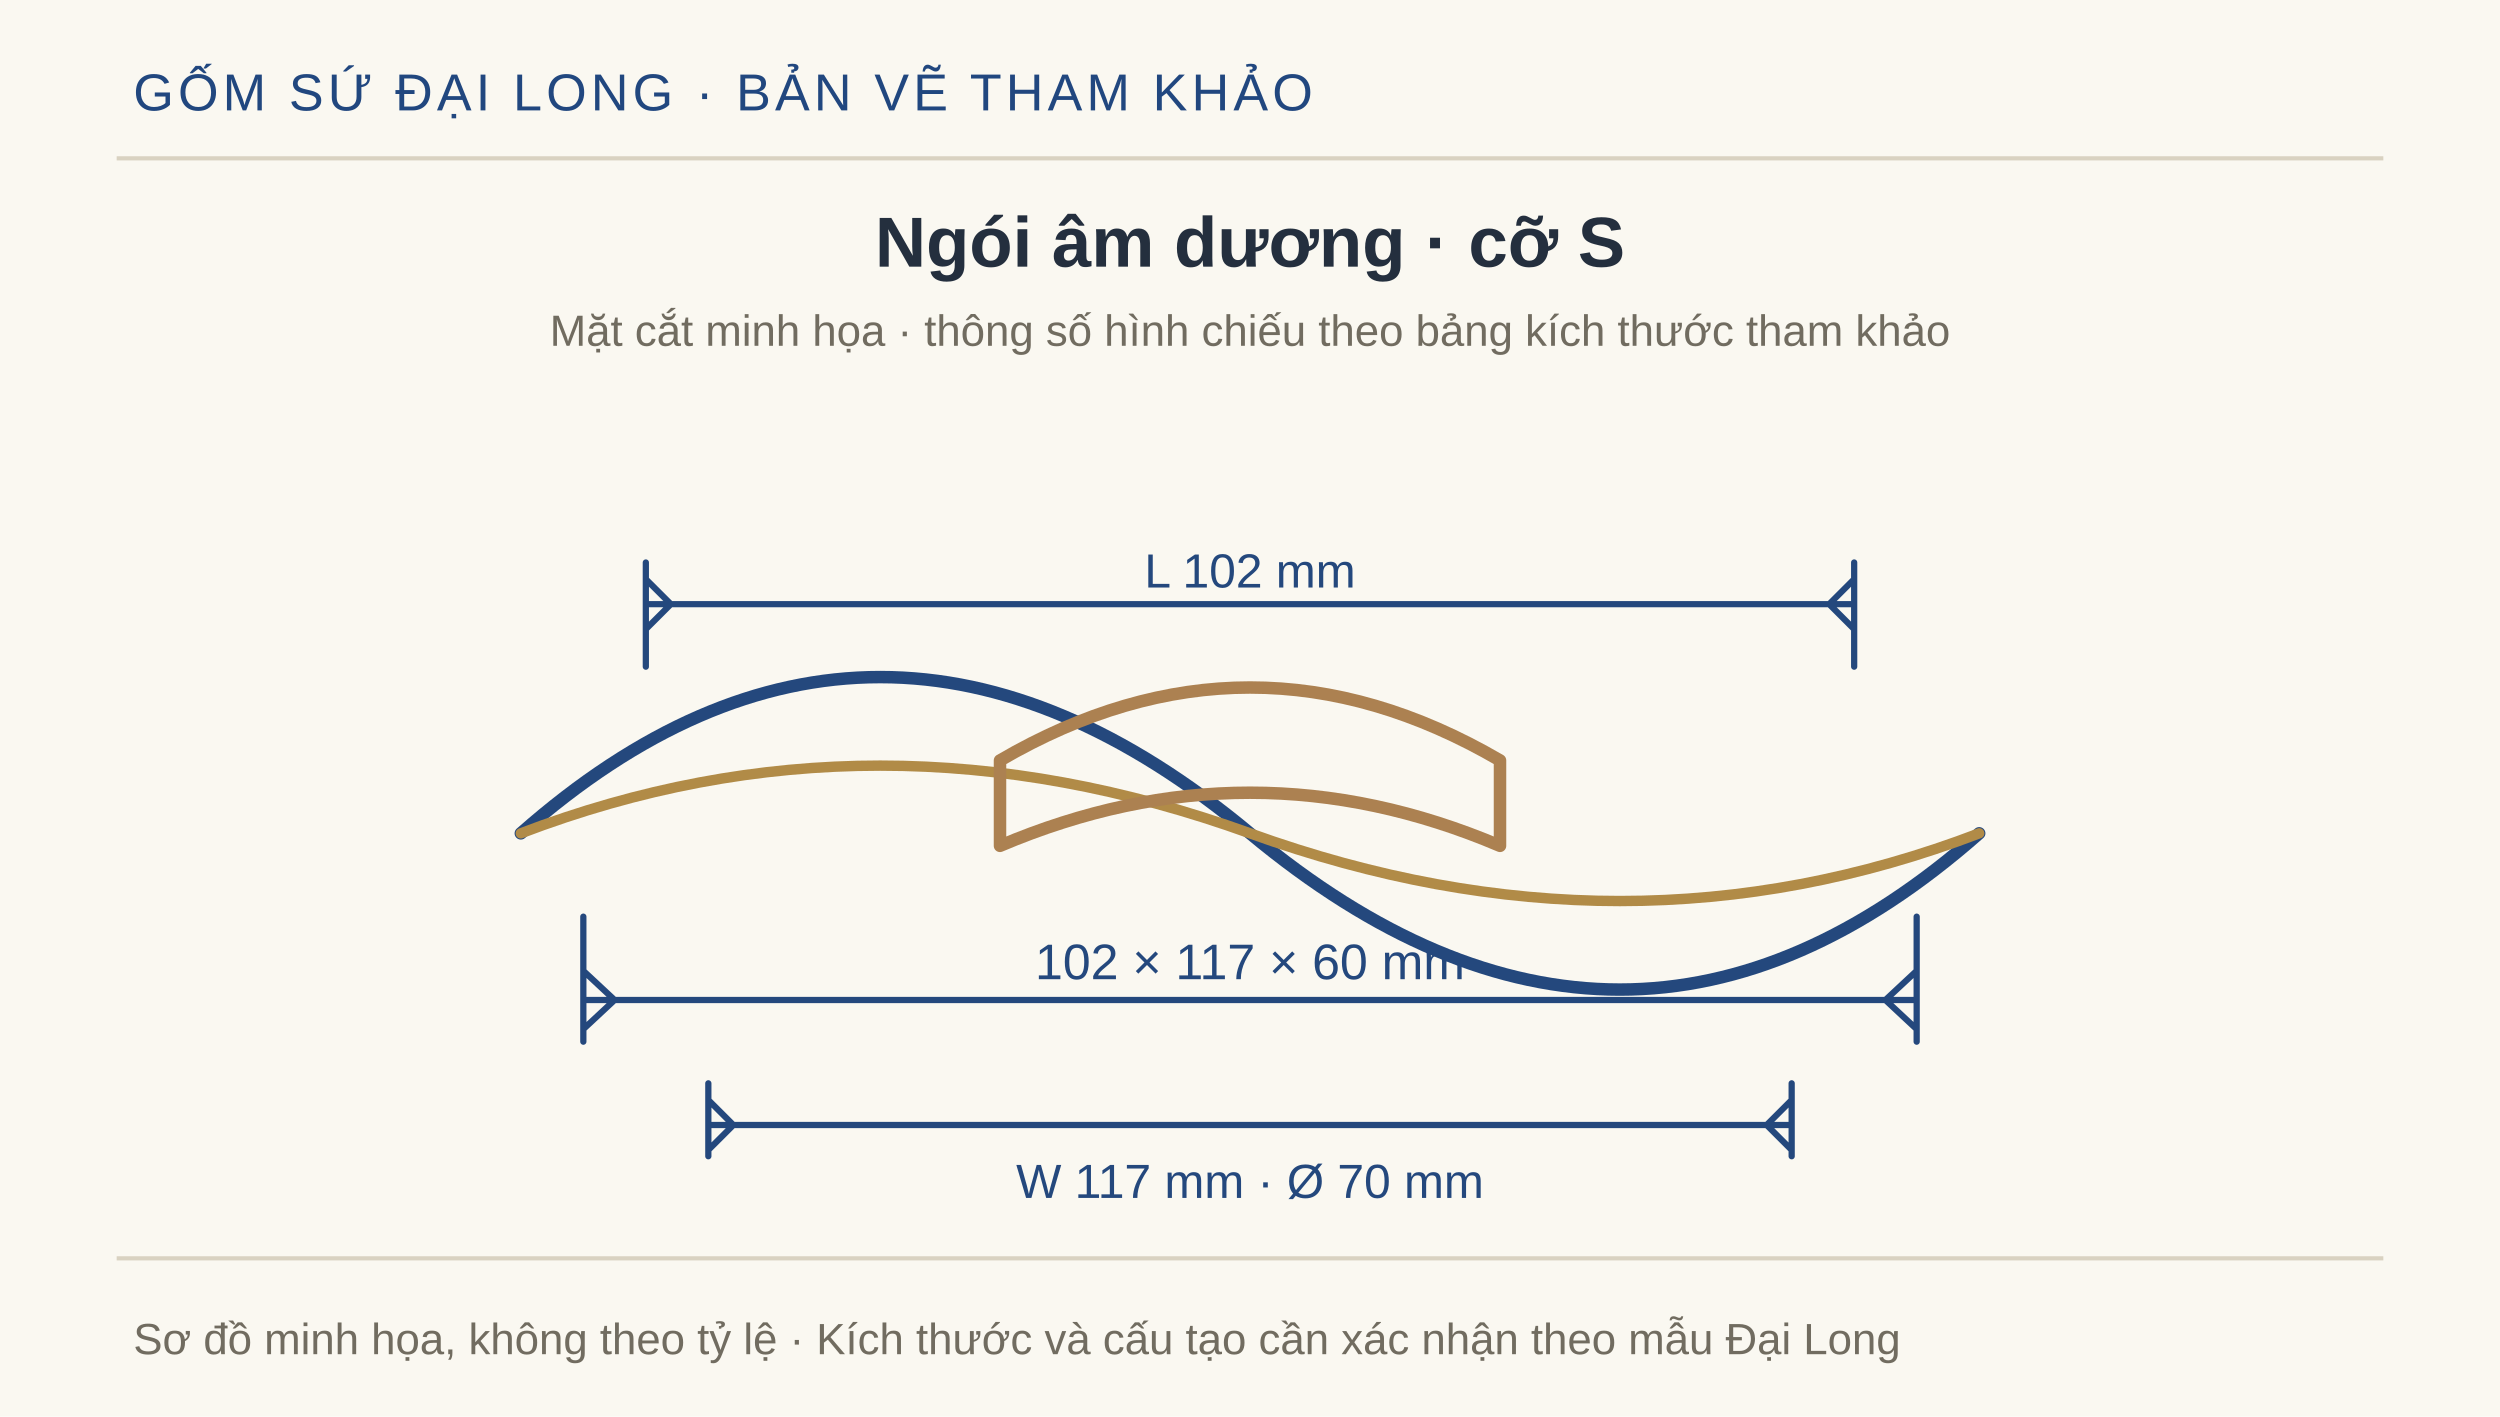
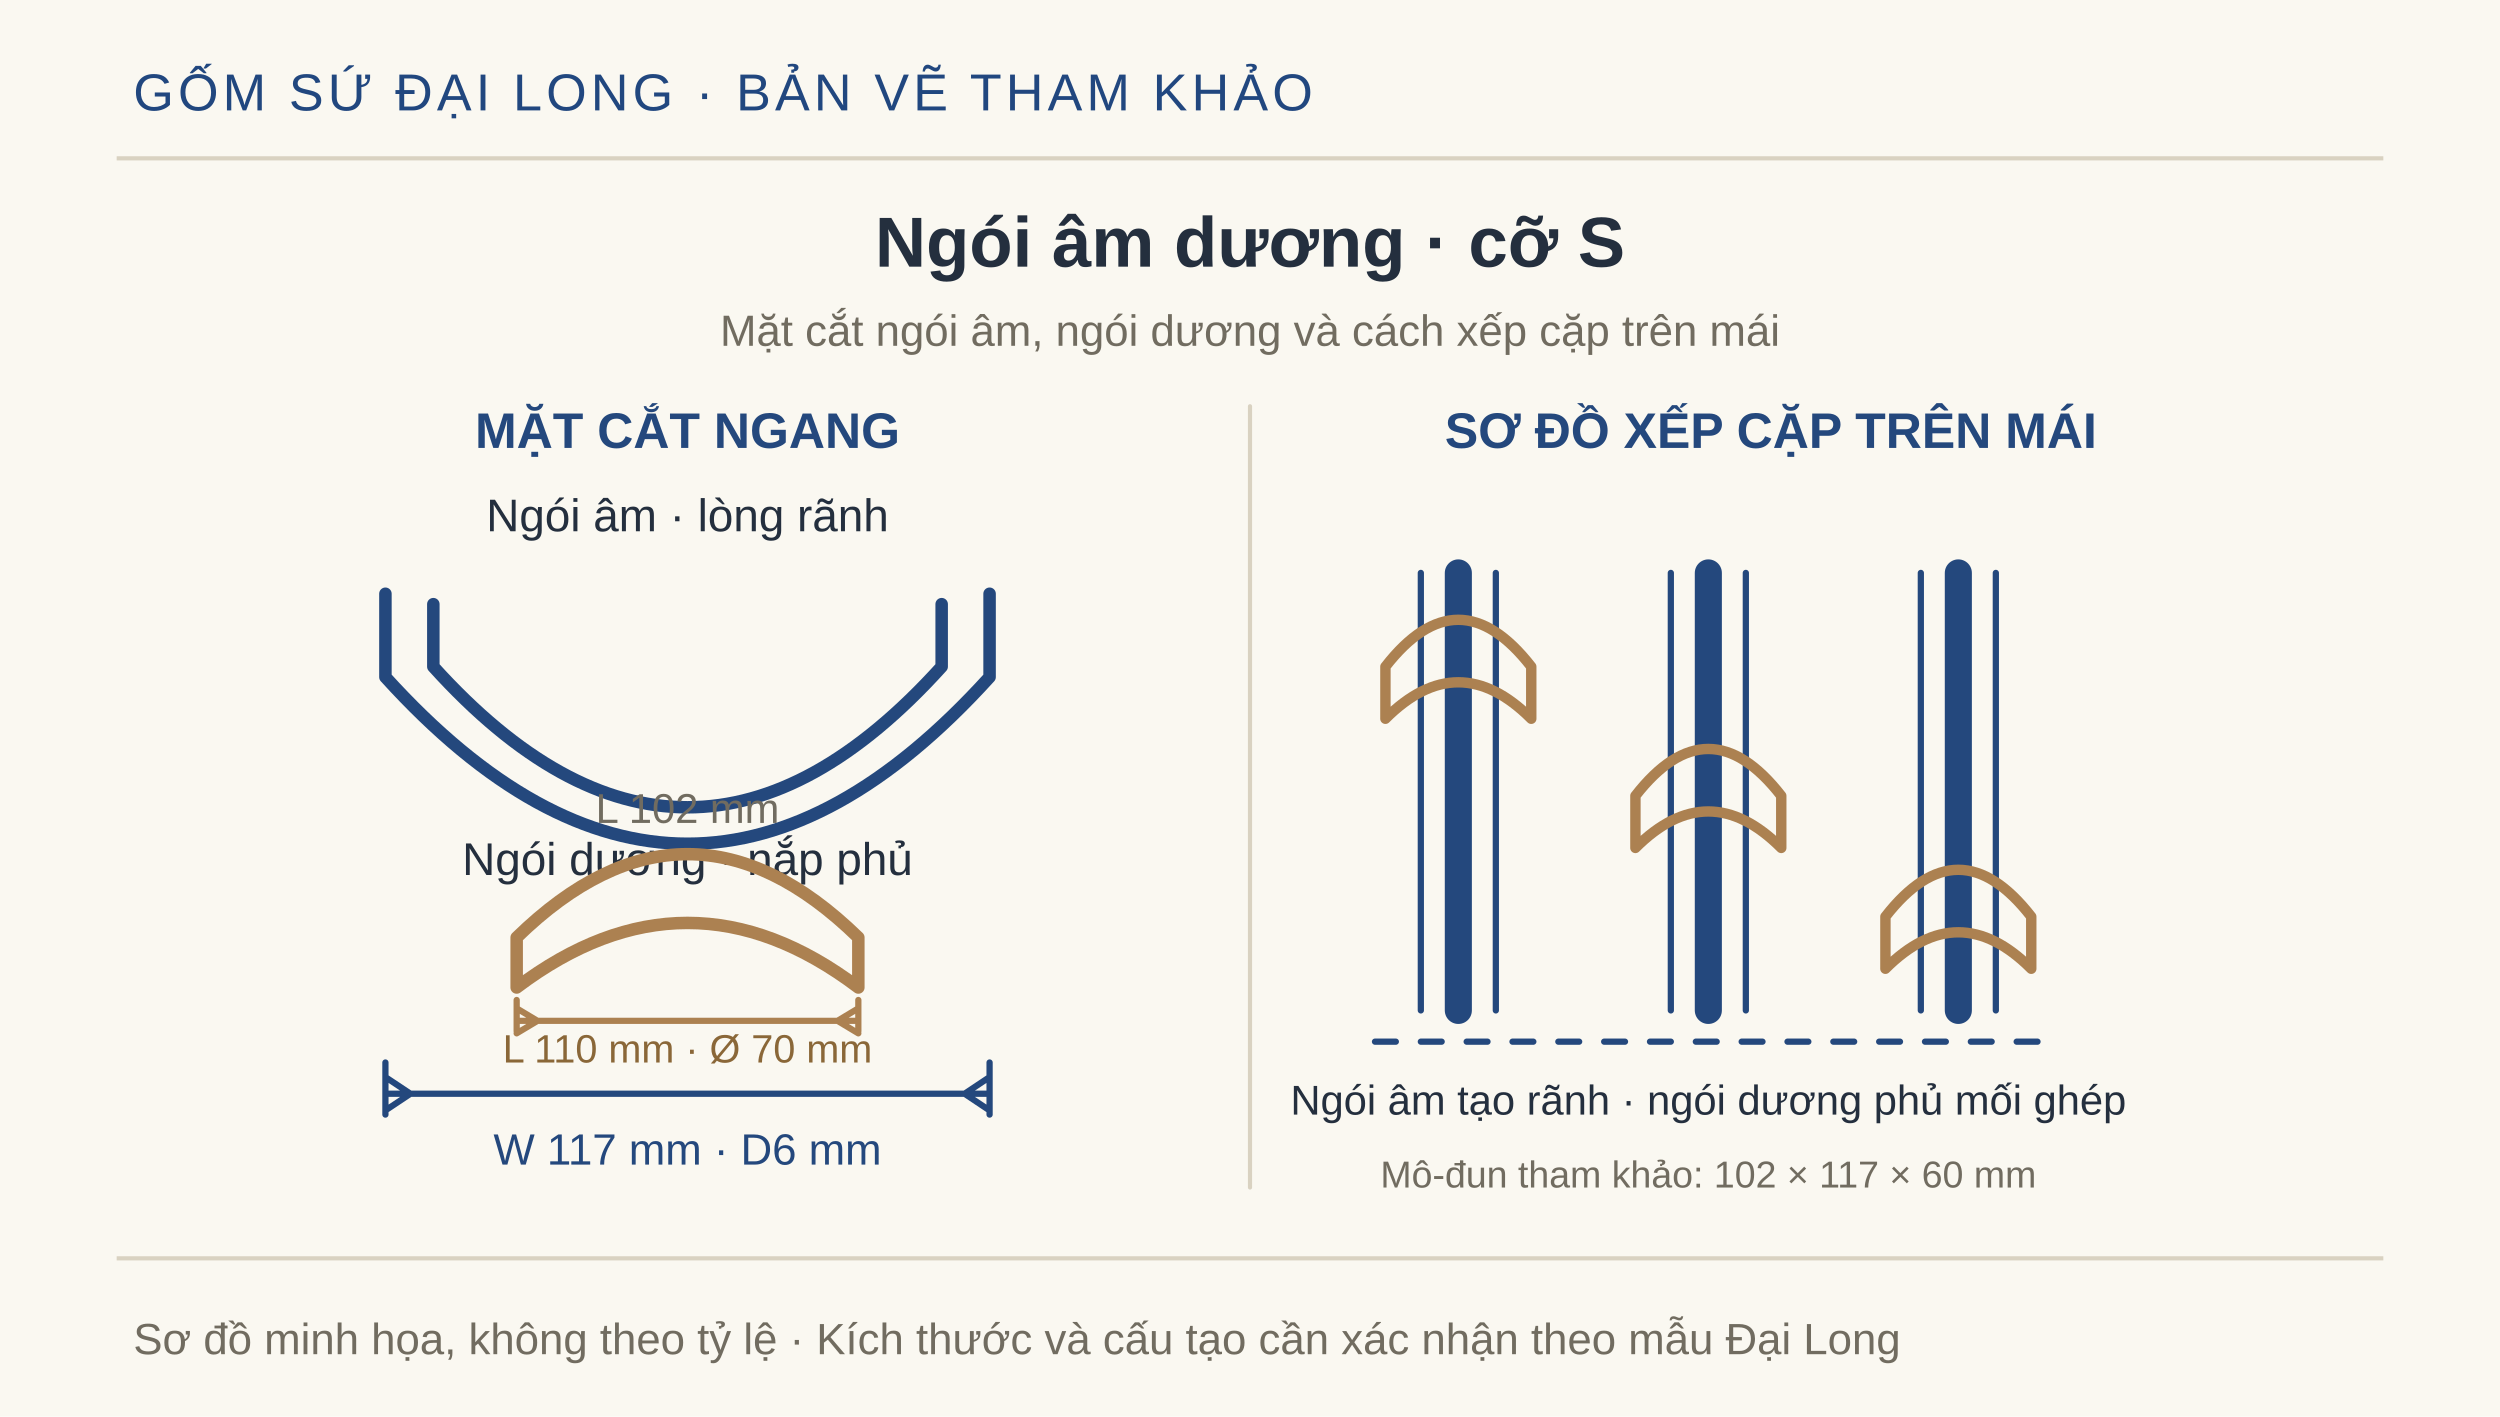
<svg xmlns="http://www.w3.org/2000/svg" viewBox="0 0 1200 680" role="img" aria-labelledby="title desc">
  <rect width="1200" height="680" fill="#faf8f1" />
  <path d="M56 76H1144M56 604H1144" stroke="#d9d2c1" stroke-width="2" />
  <text x="64" y="53" fill="#21477f" font-family="Arial,sans-serif" font-size="25" letter-spacing="2">GỐM SỨ ĐẠI LONG · BẢN VẼ THAM KHẢO</text>
  <text x="64" y="650" fill="#716c60" font-family="Arial,sans-serif" font-size="21">Sơ đồ minh họa, không theo tỷ lệ · Kích thước và cấu tạo cần xác nhận theo mẫu Đại Long</text>
  <g fill="none" stroke="#24487d" stroke-width="6" stroke-linecap="round" stroke-linejoin="round">
-     <path d="M250 400 Q420 250 600 400 Q780 550 950 400" />
-     <path d="M250 400 Q420 335 600 400 Q780 465 950 400" stroke="#b18b47" stroke-width="5" />
-     <path d="M280 440V500 M920 440V500 M280 480H920 M280 466L295 480L280 494 M920 466L905 480L920 494" stroke-width="3" />
-     <path d="M310 270V320 M890 270V320 M310 290H890 M310 278L322 290L310 302 M890 278L878 290L890 302" stroke-width="3" />
-     <path d="M340 520V555 M860 520V555 M340 540H860 M340 528L352 540L340 552 M860 528L848 540L860 552" stroke-width="3" />
-     <text x="600" y="470" text-anchor="middle" fill="#24487d" stroke="none" font-family="Arial,sans-serif" font-size="24">102 × 117 × 60 mm</text>
-     <text x="600" y="282" text-anchor="middle" fill="#24487d" stroke="none" font-family="Arial,sans-serif" font-size="23">L 102 mm</text>
-     <text x="600" y="575" text-anchor="middle" fill="#24487d" stroke="none" font-family="Arial,sans-serif" font-size="23">W 117 mm · Ø 70 mm</text>
-     <path d="M480 365Q600 295 720 365V406Q600 355 480 406Z" stroke="#ac8151" />
+     <path d="M600 195V570" stroke="#d9d2c1" stroke-width="2" />
+     <text x="330" y="215" text-anchor="middle" fill="#24487d" stroke="none" font-family="Arial,sans-serif" font-size="24" font-weight="700">MẶT CẮT NGANG</text>
+     <text x="850" y="215" text-anchor="middle" fill="#24487d" stroke="none" font-family="Arial,sans-serif" font-size="24" font-weight="700">SƠ ĐỒ XẾP CẶP TRÊN MÁI</text>
+     <text x="330" y="255" text-anchor="middle" fill="#242f3e" stroke="none" font-family="Arial,sans-serif" font-size="22">Ngói âm · lòng rãnh</text>
+     <path d="M185 285V325 Q330 485 475 325V285 M208 290V320 Q330 455 452 320V290" />
+     <path d="M185 510V535 M475 510V535 M185 525H475 M185 517L197 525L185 533 M475 517L463 525L475 533" stroke-width="3" />
+     <text x="330" y="559" text-anchor="middle" fill="#24487d" stroke="none" font-family="Arial,sans-serif" font-size="21">W 117 mm · D6 mm</text>
+     <text x="330" y="395" text-anchor="middle" fill="#716c60" stroke="none" font-family="Arial,sans-serif" font-size="20">L 102 mm</text>
+     <text x="330" y="420" text-anchor="middle" fill="#242f3e" stroke="none" font-family="Arial,sans-serif" font-size="22">Ngói dương · nắp phủ</text>
+     <path d="M248 450 Q330 370 412 450 L412 474 Q330 412 248 474Z" stroke="#ac8151" />
+     <path d="M248 480V495 M412 480V495 M248 490H412 M248 484L258 490L248 496 M412 484L402 490L412 496" stroke="#ac8151" stroke-width="3" />
+     <text x="330" y="510" text-anchor="middle" fill="#8a6738" stroke="none" font-family="Arial,sans-serif" font-size="19">L 110 mm · Ø 70 mm</text>
+     <path d="M700 275V485 M820 275V485 M940 275V485" stroke-width="13" />
+     <path d="M682 275V485 M802 275V485 M922 275V485 M718 275V485 M838 275V485 M958 275V485" stroke-width="3" />
+     <path d="M665 320 Q700 275 735 320V345 Q700 310 665 345Z M785 382 Q820 337 855 382V407 Q820 372 785 407Z M905 440 Q940 395 975 440V465 Q940 430 905 465Z" stroke="#ac8151" stroke-width="5" />
+     <path d="M660 500H980" stroke-dasharray="10 12" stroke-width="3" />
+     <text x="820" y="535" text-anchor="middle" fill="#242f3e" stroke="none" font-family="Arial,sans-serif" font-size="20">Ngói âm tạo rãnh · ngói dương phủ mối ghép</text>
+     <text x="820" y="570" text-anchor="middle" fill="#716c60" stroke="none" font-family="Arial,sans-serif" font-size="18">Mô-đun tham khảo: 102 × 117 × 60 mm</text>
  </g>
  <text x="600" y="128" text-anchor="middle" fill="#242f3e" font-family="Arial,sans-serif" font-size="34" font-weight="700">Ngói âm dương · cỡ S</text>
-   <text x="600" y="166" text-anchor="middle" fill="#716c60" font-family="Arial,sans-serif" font-size="21">Mặt cắt minh họa · thông số hình chiếu theo bảng kích thước tham khảo</text>
+   <text x="600" y="166" text-anchor="middle" fill="#716c60" font-family="Arial,sans-serif" font-size="21">Mặt cắt ngói âm, ngói dương và cách xếp cặp trên mái</text>
</svg>
